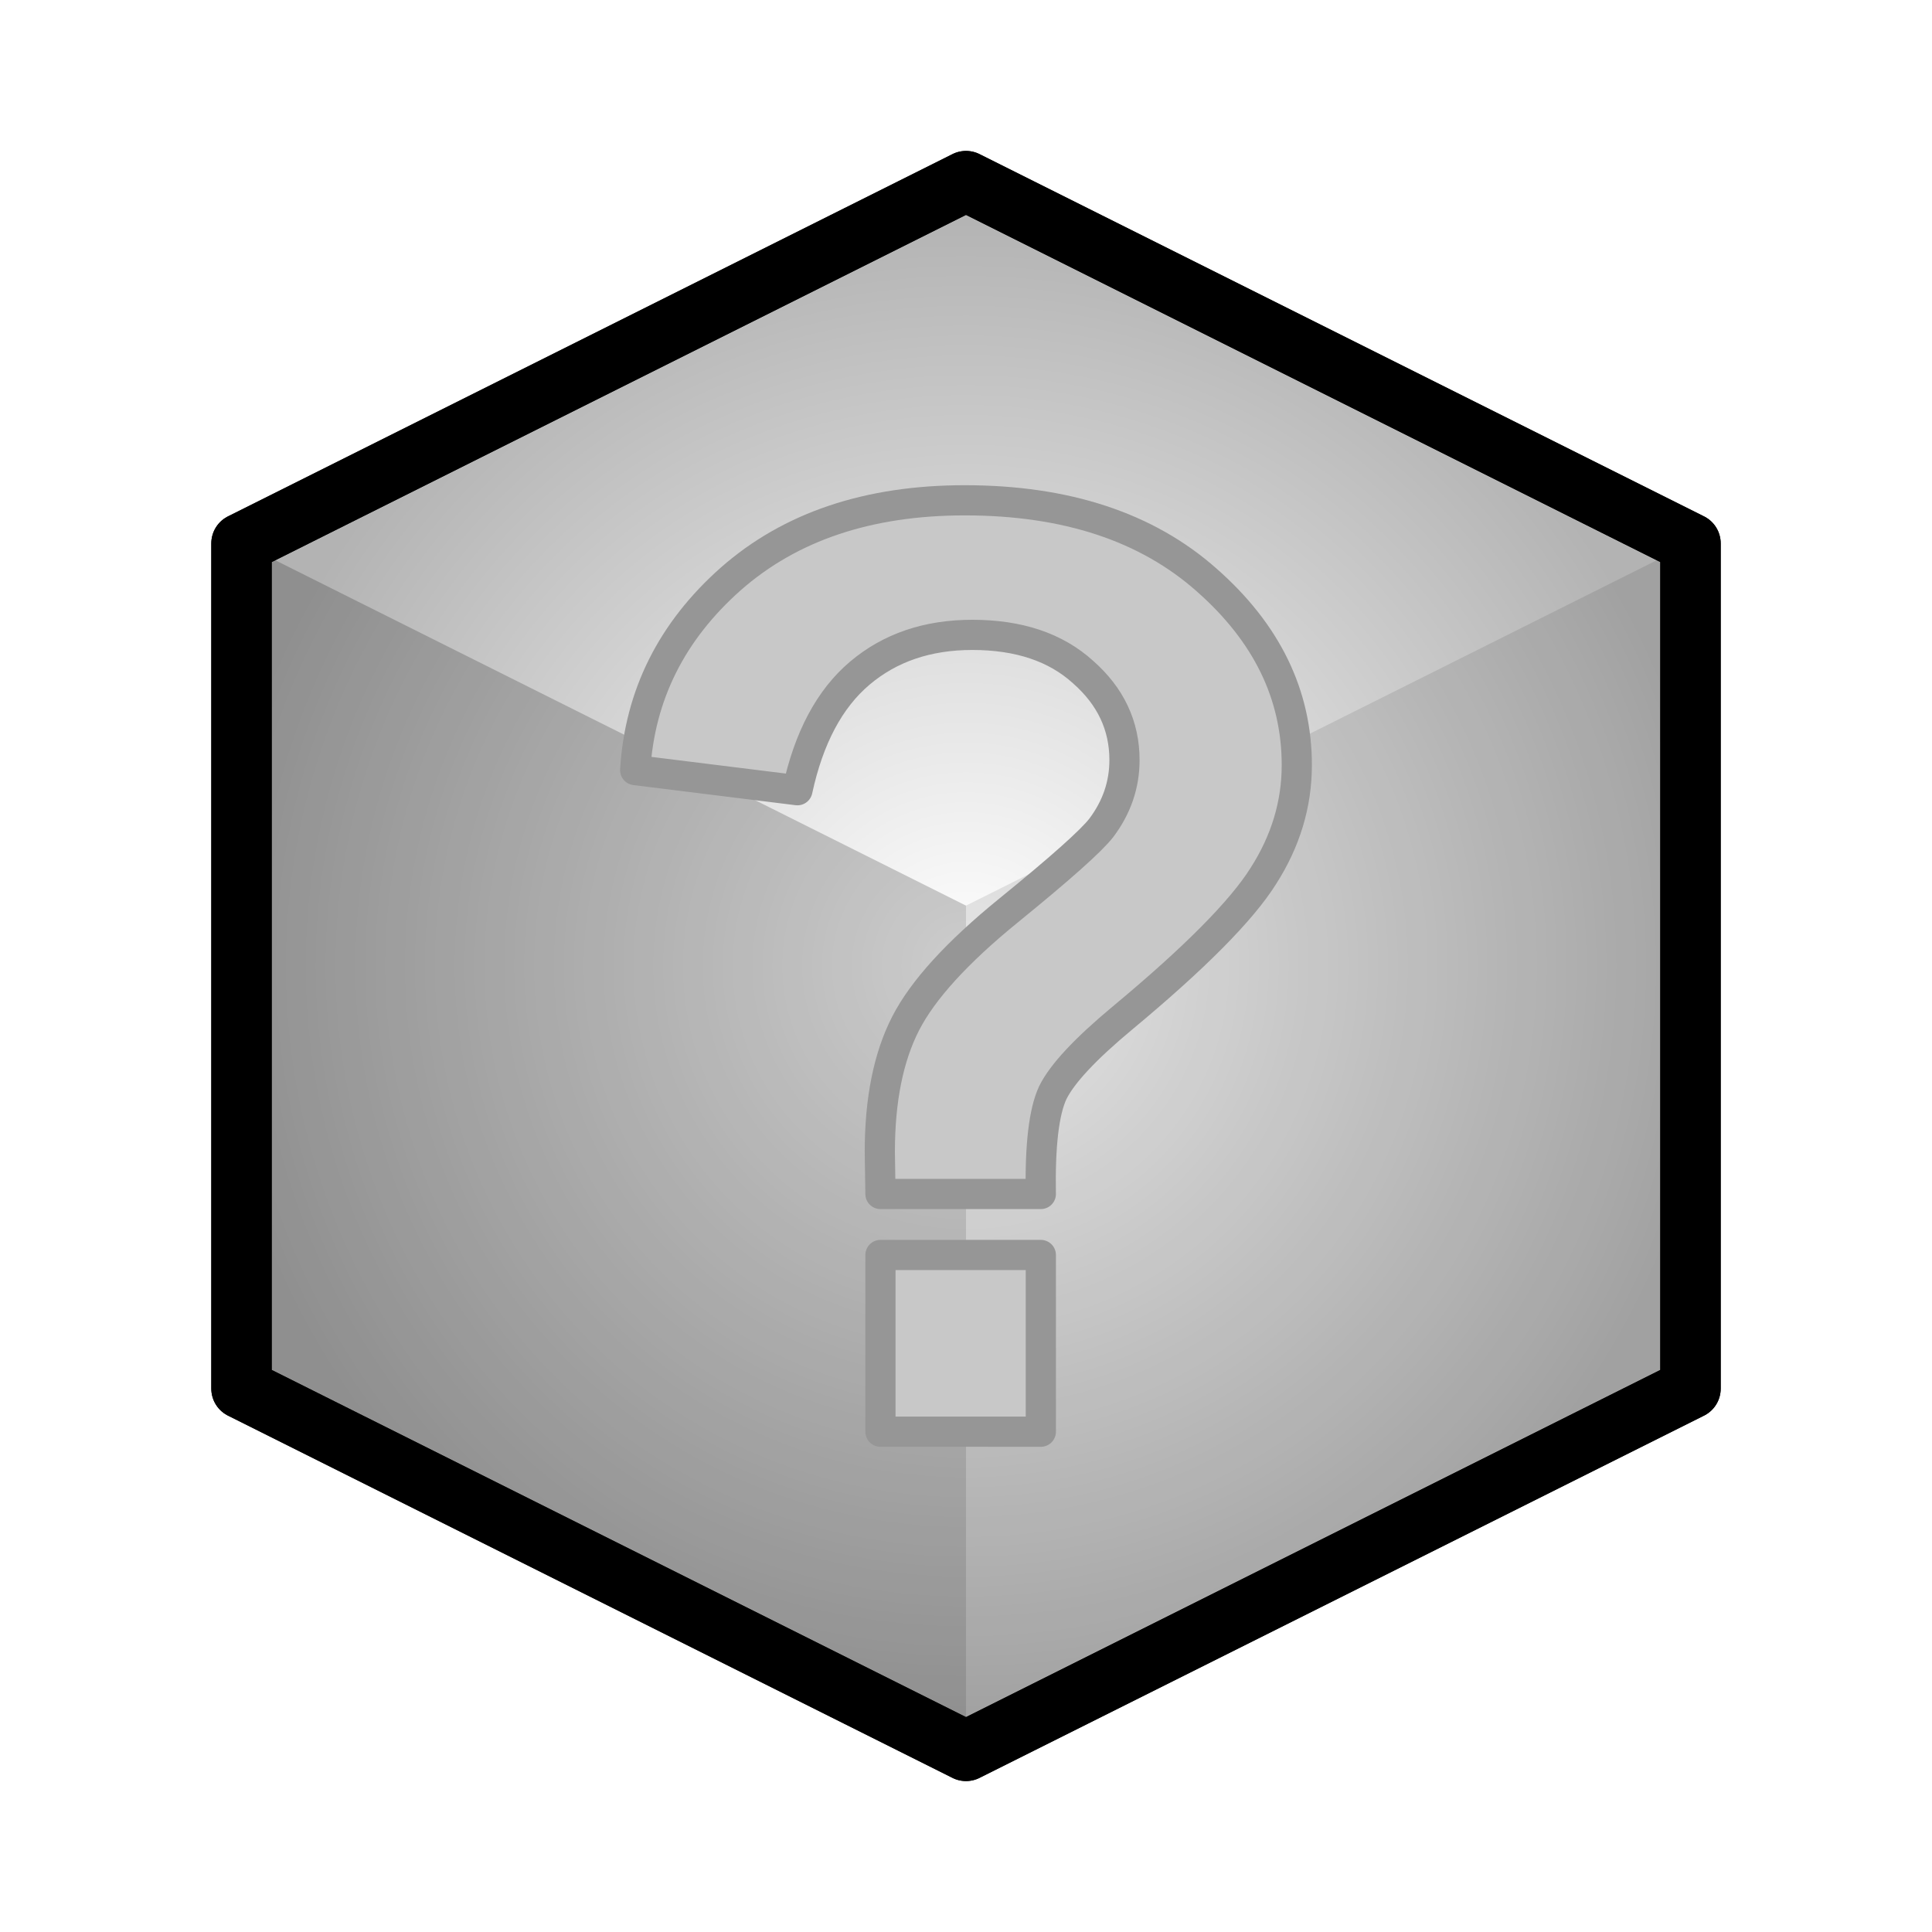
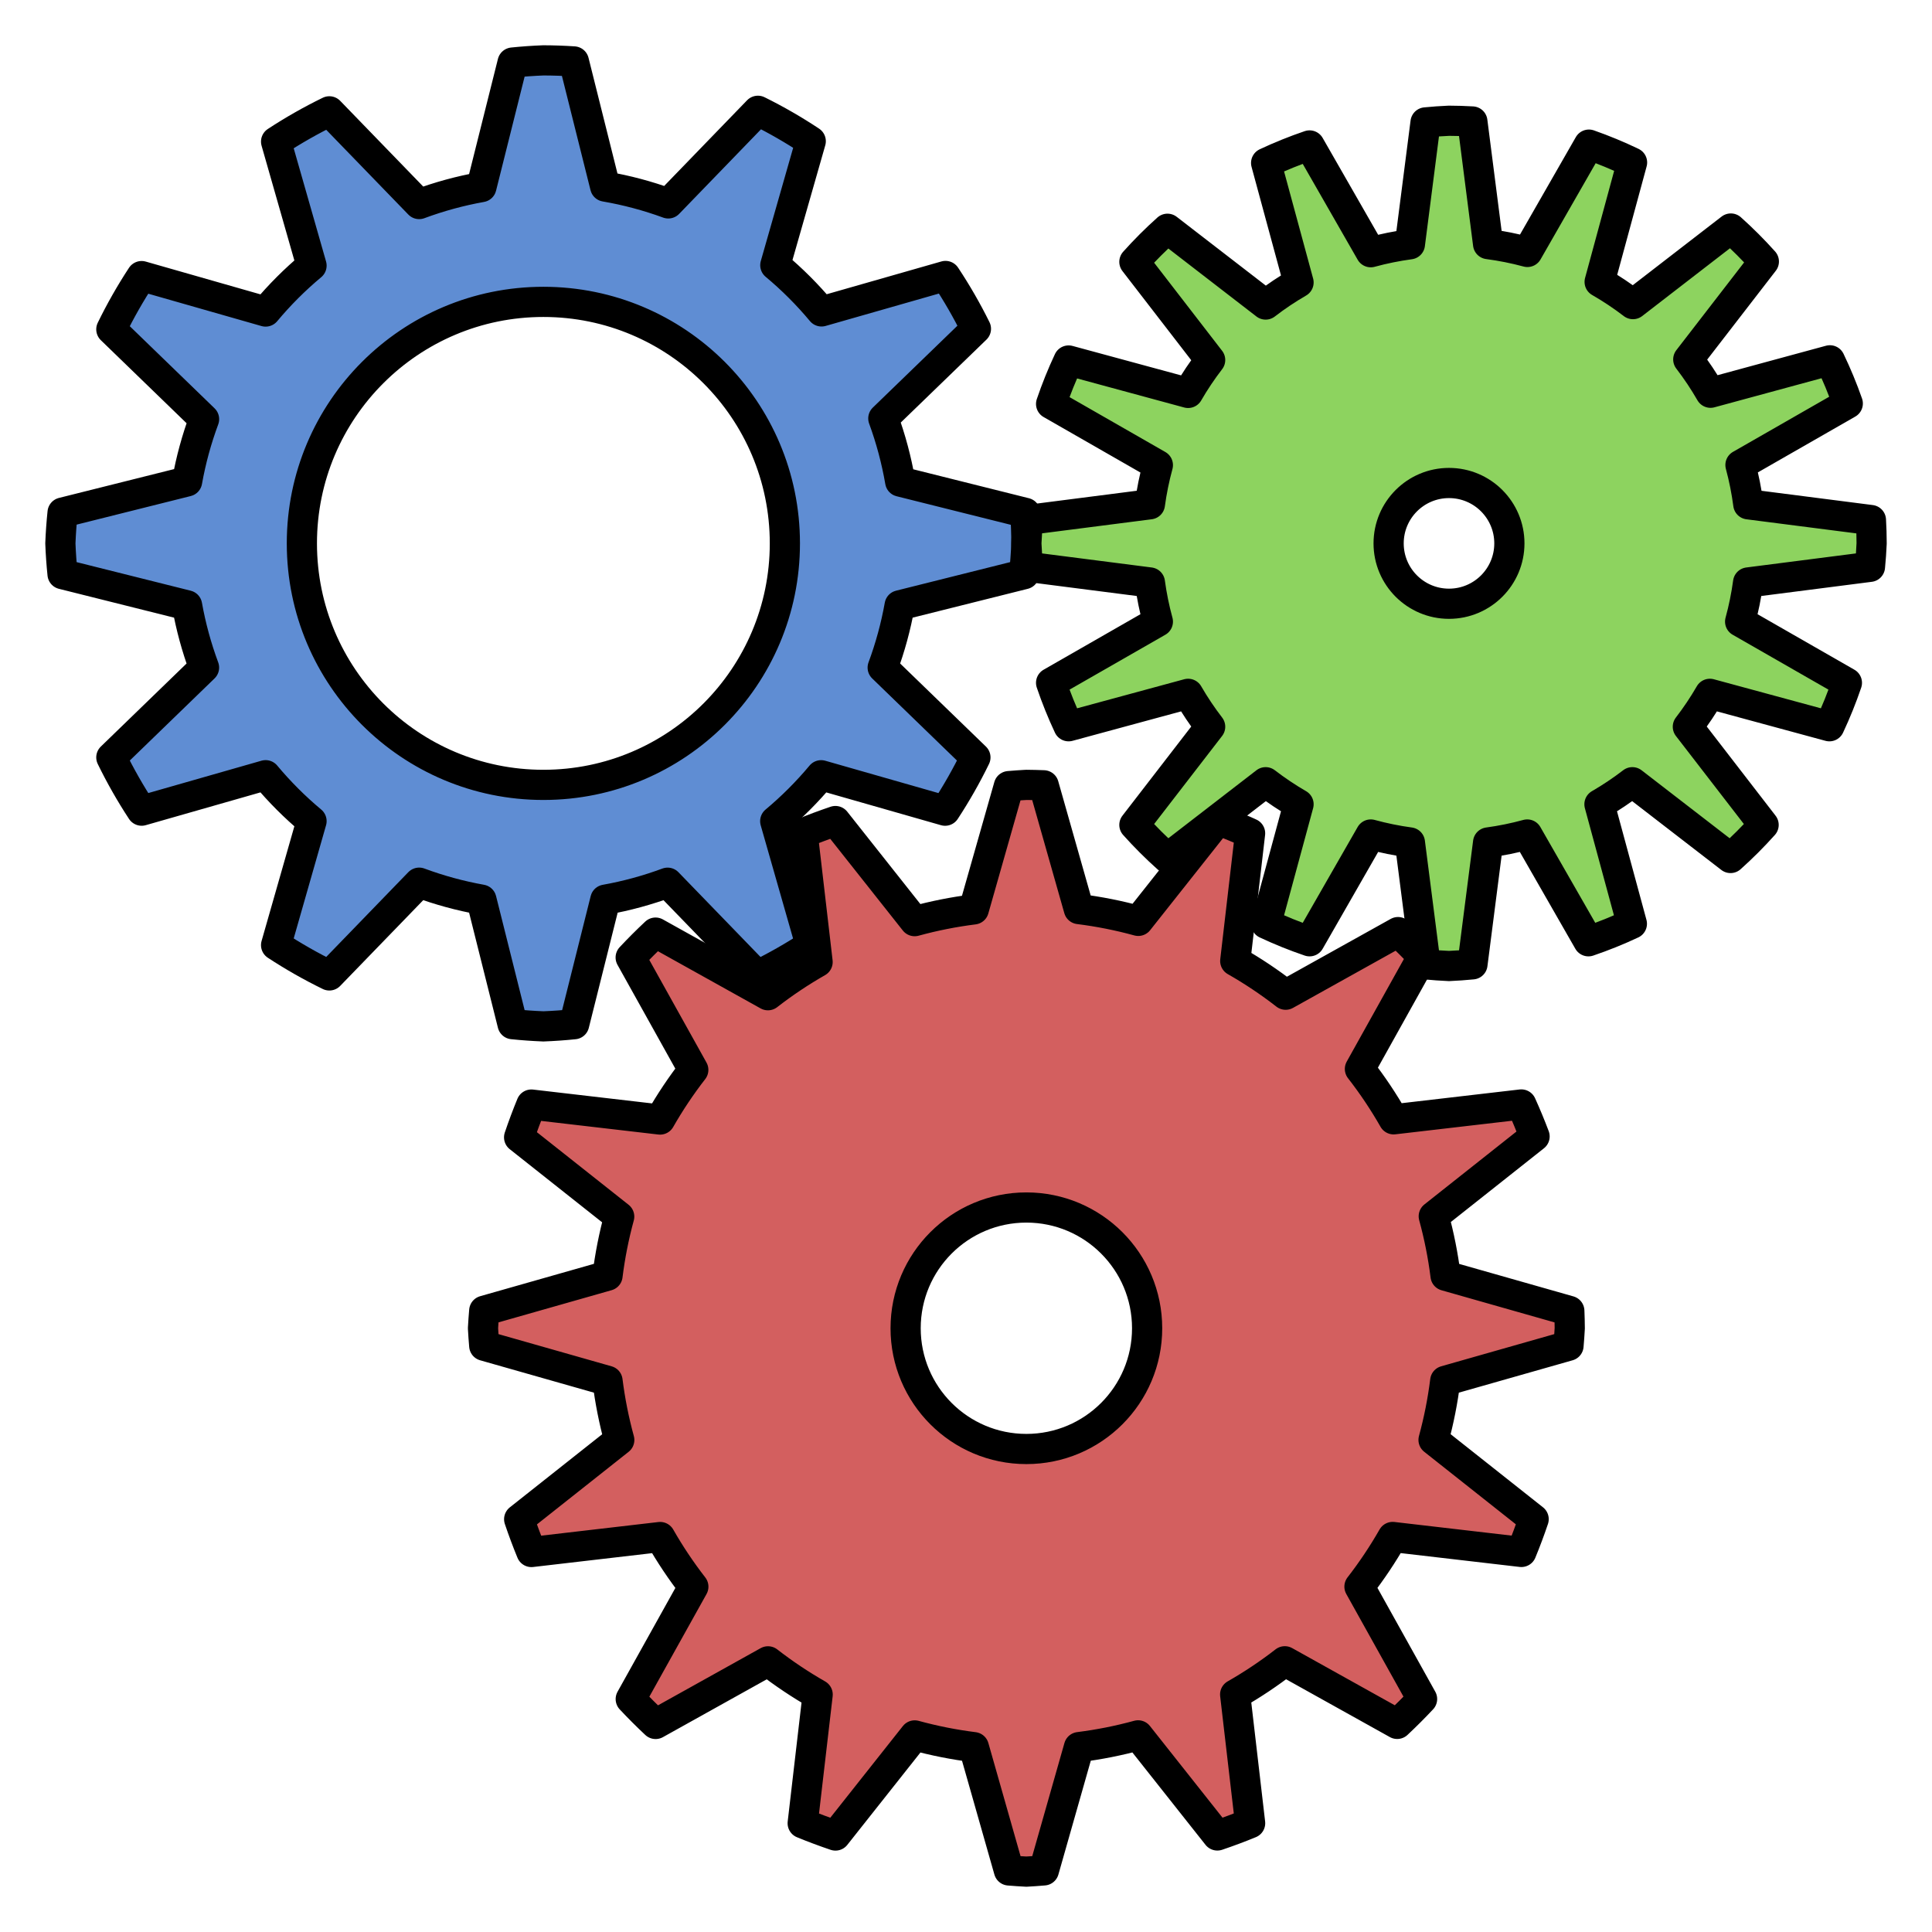
- <svg xmlns="http://www.w3.org/2000/svg" xmlns:xlink="http://www.w3.org/1999/xlink" width="64" height="64" viewBox="0 0 64 64" version="1.1" id="svg5">
-   <defs id="defs2">
-     <linearGradient id="linearGradient1821">
-       <stop style="stop-color:#ffffff;stop-opacity:1" offset="0" id="stop1817" />
-       <stop style="stop-color:#b3b3b3;stop-opacity:1" offset="1" id="stop1819" />
-     </linearGradient>
-     <radialGradient xlink:href="#linearGradient1821" id="radialGradient1823" cx="32" cy="32" fx="32" fy="32" r="25" gradientTransform="translate(0)" gradientUnits="userSpaceOnUse" />
-   </defs>
+ <svg xmlns="http://www.w3.org/2000/svg" width="64" height="64" viewBox="0 0 64 64" version="1.1" id="svg5">
+   <defs id="defs2" />
  <g id="layer1" style="display:inline">
-     <path style="display:inline;fill:url(#radialGradient1823);fill-opacity:1;fill-rule:evenodd;stroke:#000000;stroke-width:2;stroke-linecap:round;stroke-linejoin:round;stroke-miterlimit:4;stroke-dasharray:none;stroke-opacity:1" d="m 8,18 v 28 l 24,12 24,-12 v -28 L 32,6 Z" id="path982-3" />
-     <path style="fill:#000000;fill-opacity:0.2;fill-rule:evenodd;stroke:none;stroke-width:1px;stroke-linecap:butt;stroke-linejoin:miter;stroke-opacity:1" d="m 8,18 24,12 v 28 l -24,-12 z" id="path1187" />
-     <path style="fill:#000001;fill-opacity:0.1;fill-rule:evenodd;stroke:none;stroke-width:1px;stroke-linecap:butt;stroke-linejoin:miter;stroke-opacity:1" d="m 32,30 v 28 l 24,-12 v -28 z" id="path1371" />
-     <path style="fill:none;fill-rule:evenodd;stroke:#000000;stroke-width:2;stroke-linecap:round;stroke-linejoin:round;stroke-miterlimit:4;stroke-dasharray:none;stroke-opacity:1" d="m 8,18 v 28 l 24,12 24,-12 v -28 L 32,6 Z" id="path982" />
-     <g aria-label="?" id="text7090-4" style="font-weight:bold;font-size:42.667px;line-height:1.25;font-family:Arial;-inkscape-font-specification:'Arial Bold';letter-spacing:0px;word-spacing:0px;display:inline;fill:#c8c8c8;stroke:#969696;stroke-width:1px;stroke-linejoin:round">
-       <path d="m 34.479,39.552 h -5.313 c -0.014,-0.764 -0.021,-1.229 -0.021,-1.396 0,-1.722 0.285,-3.139 0.854,-4.25 0.569,-1.111 1.708,-2.361 3.417,-3.75 1.708,-1.389 2.729,-2.299 3.063,-2.729 0.514,-0.681 0.771,-1.431 0.771,-2.25 0,-1.139 -0.458,-2.111 -1.375,-2.917 -0.903,-0.819 -2.125,-1.229 -3.667,-1.229 -1.486,0 -2.729,0.424 -3.729,1.271 -1,0.847 -1.688,2.139 -2.063,3.875 l -5.375,-0.667 c 0.153,-2.486 1.208,-4.597 3.167,-6.333 1.972,-1.736 4.556,-2.604 7.75,-2.604 3.361,0 6.035,0.882 8.021,2.646 1.986,1.75 2.979,3.792 2.979,6.125 0,1.292 -0.368,2.514 -1.104,3.667 -0.722,1.153 -2.278,2.722 -4.667,4.708 -1.236,1.028 -2.007,1.854 -2.313,2.479 -0.292,0.625 -0.424,1.743 -0.396,3.354 z m -5.313,7.875 V 41.573 H 34.479 v 5.854 z" id="path32405" style="stroke-linejoin:round" />
-     </g>
+     <path id="path2234" style="fill:#5f8dd3;stroke:#000000;stroke-width:1;stroke-linejoin:round;stroke-miterlimit:4;stroke-dasharray:none" d="m 18,2 a 16,16 0 0 0 -1.02,0.072 l -1.033,4.125 a 12,12 0 0 0 -2.062,0.562 L 10.91,3.688 A 16,16 0 0 0 9.146,4.691 L 10.32,8.799 A 12,12 0 0 0 8.799,10.32 L 4.691,9.146 A 16,16 0 0 0 3.688,10.91 l 3.072,2.975 a 12,12 0 0 0 -0.562,2.062 l -4.125,1.033 A 16,16 0 0 0 2,18 16,16 0 0 0 2.072,19.02 l 4.125,1.033 a 12,12 0 0 0 0.562,2.062 L 3.688,25.09 a 16,16 0 0 0 1.004,1.764 L 8.799,25.68 a 12,12 0 0 0 1.521,1.521 l -1.174,4.107 a 16,16 0 0 0 1.764,1.004 l 2.975,-3.072 a 12,12 0 0 0 2.062,0.562 l 1.033,4.125 A 16,16 0 0 0 18,34 16,16 0 0 0 19.02,33.928 l 1.033,-4.125 a 12,12 0 0 0 2.062,-0.562 l 2.975,3.072 a 16,16 0 0 0 1.764,-1.004 l -1.174,-4.107 a 12,12 0 0 0 1.521,-1.521 l 4.107,1.174 A 16,16 0 0 0 32.312,25.09 l -3.072,-2.975 a 12,12 0 0 0 0.562,-2.062 l 4.125,-1.033 A 16,16 0 0 0 34,18 16,16 0 0 0 33.965,16.99 l -4.145,-1.037 a 12,12 0 0 0 -0.559,-2.092 l 3.068,-2.969 a 16,16 0 0 0 -1.008,-1.75 l -4.107,1.174 a 12,12 0 0 0 -1.531,-1.531 l 1.174,-4.107 a 16,16 0 0 0 -1.75,-1.008 l -2.969,3.068 A 12,12 0 0 0 20.047,6.18 L 19.01,2.035 A 16,16 0 0 0 18,2 Z m 0,8 a 8,8 0 0 1 8,8 8,8 0 0 1 -8,8 8,8 0 0 1 -8,-8 8,8 0 0 1 8,-8 z" />
+     <path id="path4906" style="fill:#d35f5f;stroke:#000000;stroke-width:1;stroke-linejoin:round;stroke-miterlimit:4;stroke-dasharray:none" d="m 34,26 a 18,18 0 0 0 -0.58,0.041 l -1.162,4.084 a 14,14 0 0 0 -1.959,0.389 l -2.625,-3.316 a 18,18 0 0 0 -1.086,0.406 l 0.496,4.264 a 14,14 0 0 0 -1.645,1.1 l -3.723,-2.074 a 18,18 0 0 0 -0.824,0.824 l 2.074,3.723 a 14,14 0 0 0 -1.1,1.645 l -4.264,-0.496 a 18,18 0 0 0 -0.406,1.086 l 3.316,2.625 A 14,14 0 0 0 20.125,42.258 l -4.084,1.162 A 18,18 0 0 0 16,44 a 18,18 0 0 0 0.041,0.58 l 4.084,1.162 a 14,14 0 0 0 0.389,1.959 l -3.316,2.625 a 18,18 0 0 0 0.406,1.086 l 4.264,-0.496 a 14,14 0 0 0 1.1,1.645 l -2.074,3.723 a 18,18 0 0 0 0.824,0.824 l 3.723,-2.074 a 14,14 0 0 0 1.645,1.1 l -0.496,4.264 a 18,18 0 0 0 1.086,0.406 l 2.625,-3.316 a 14,14 0 0 0 1.959,0.389 l 1.162,4.084 A 18,18 0 0 0 34,62 18,18 0 0 0 34.58,61.959 L 35.742,57.875 a 14,14 0 0 0 1.959,-0.389 l 2.625,3.316 a 18,18 0 0 0 1.086,-0.406 l -0.496,-4.264 a 14,14 0 0 0 1.645,-1.1 l 3.723,2.074 a 18,18 0 0 0 0.824,-0.824 l -2.074,-3.723 a 14,14 0 0 0 1.1,-1.645 l 4.264,0.496 a 18,18 0 0 0 0.406,-1.086 l -3.316,-2.625 A 14,14 0 0 0 47.875,45.742 l 4.084,-1.162 A 18,18 0 0 0 52,44 18,18 0 0 0 51.986,43.426 l -4.1,-1.166 a 14,14 0 0 0 -0.391,-1.969 l 3.34,-2.645 a 18,18 0 0 0 -0.439,-1.059 l -4.23,0.492 A 14,14 0 0 0 45.049,35.41 L 47.123,31.688 A 18,18 0 0 0 46.312,30.877 l -3.723,2.074 a 14,14 0 0 0 -1.67,-1.117 l 0.492,-4.23 a 18,18 0 0 0 -1.059,-0.439 l -2.645,3.34 a 14,14 0 0 0 -1.969,-0.391 L 34.574,26.014 A 18,18 0 0 0 34,26 Z m 0,14 a 4,4 0 0 1 4,4 4,4 0 0 1 -4,4 4,4 0 0 1 -4,-4 4,4 0 0 1 4,-4 z" />
+     <path id="path5711" style="fill:#8dd35f;stroke:#000000;stroke-width:1;stroke-linejoin:round;stroke-miterlimit:4;stroke-dasharray:none" d="M 48,4 A 14,14 0 0 0 47.223,4.055 L 46.705,8.092 A 10,10 0 0 0 45.408,8.355 L 43.381,4.818 a 14,14 0 0 0 -1.439,0.58 l 1.074,3.959 A 10,10 0 0 0 41.926,10.088 L 38.674,7.578 a 14,14 0 0 0 -1.096,1.096 l 2.51,3.252 a 10,10 0 0 0 -0.73,1.09 l -3.959,-1.074 a 14,14 0 0 0 -0.58,1.439 l 3.537,2.027 a 10,10 0 0 0 -0.264,1.297 l -4.037,0.518 A 14,14 0 0 0 34,18 a 14,14 0 0 0 0.055,0.777 l 4.037,0.518 a 10,10 0 0 0 0.264,1.297 l -3.537,2.027 a 14,14 0 0 0 0.58,1.439 l 3.959,-1.074 a 10,10 0 0 0 0.73,1.09 l -2.51,3.252 a 14,14 0 0 0 1.096,1.096 l 3.252,-2.51 a 10,10 0 0 0 1.09,0.73 l -1.074,3.959 a 14,14 0 0 0 1.439,0.58 l 2.027,-3.537 a 10,10 0 0 0 1.297,0.264 l 0.518,4.037 A 14,14 0 0 0 48,32 14,14 0 0 0 48.777,31.945 l 0.518,-4.037 a 10,10 0 0 0 1.297,-0.264 l 2.027,3.537 a 14,14 0 0 0 1.439,-0.58 l -1.074,-3.959 a 10,10 0 0 0 1.09,-0.73 l 3.252,2.51 a 14,14 0 0 0 1.096,-1.096 l -2.51,-3.252 a 10,10 0 0 0 0.73,-1.09 l 3.959,1.074 a 14,14 0 0 0 0.58,-1.439 l -3.537,-2.027 a 10,10 0 0 0 0.264,-1.297 l 4.037,-0.518 A 14,14 0 0 0 62,18 14,14 0 0 0 61.977,17.227 l -4.062,-0.521 a 10,10 0 0 0 -0.26,-1.303 l 3.555,-2.037 a 14,14 0 0 0 -0.592,-1.43 l -3.955,1.074 A 10,10 0 0 0 55.926,11.906 l 2.504,-3.242 a 14,14 0 0 0 -1.094,-1.094 L 54.094,10.074 A 10,10 0 0 0 52.99,9.338 L 54.064,5.383 A 14,14 0 0 0 52.635,4.791 l -2.037,3.555 A 10,10 0 0 0 49.295,8.086 l -0.521,-4.062 A 14,14 0 0 0 48,4 Z m 0,12 a 2,2 0 0 1 2,2 2,2 0 0 1 -2,2 2,2 0 0 1 -2,-2 2,2 0 0 1 2,-2 z" />
  </g>
</svg>
